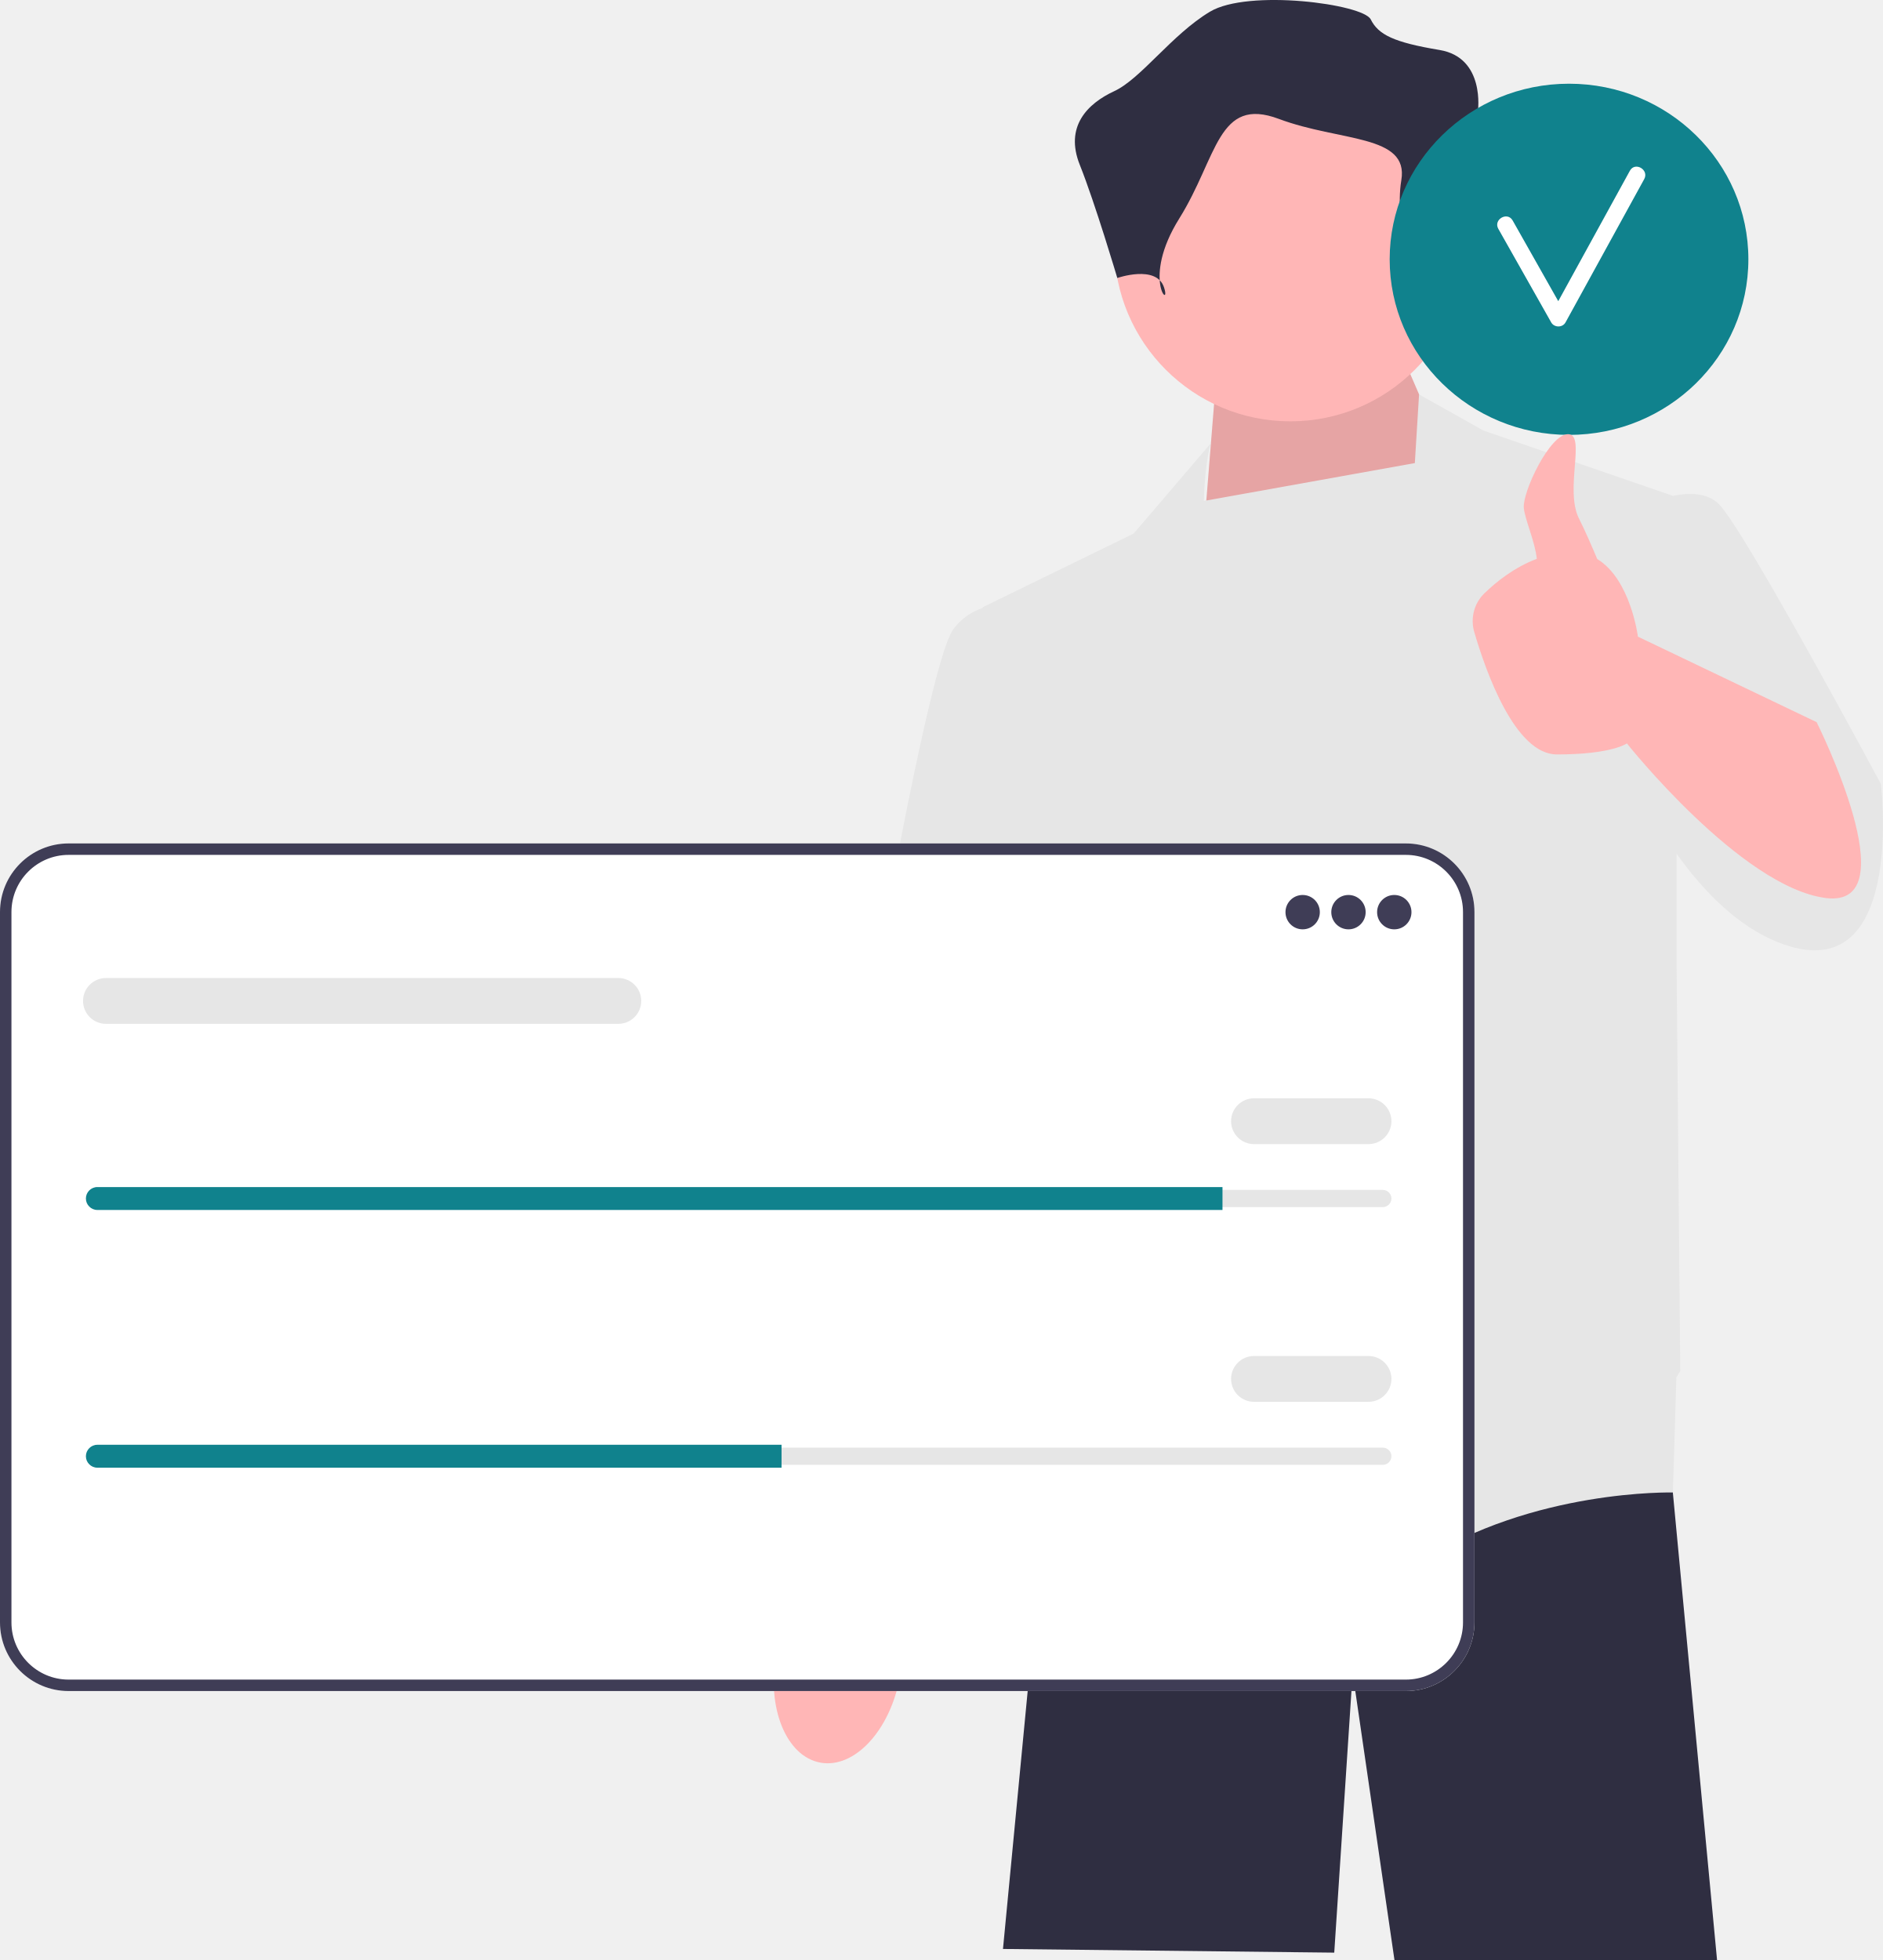
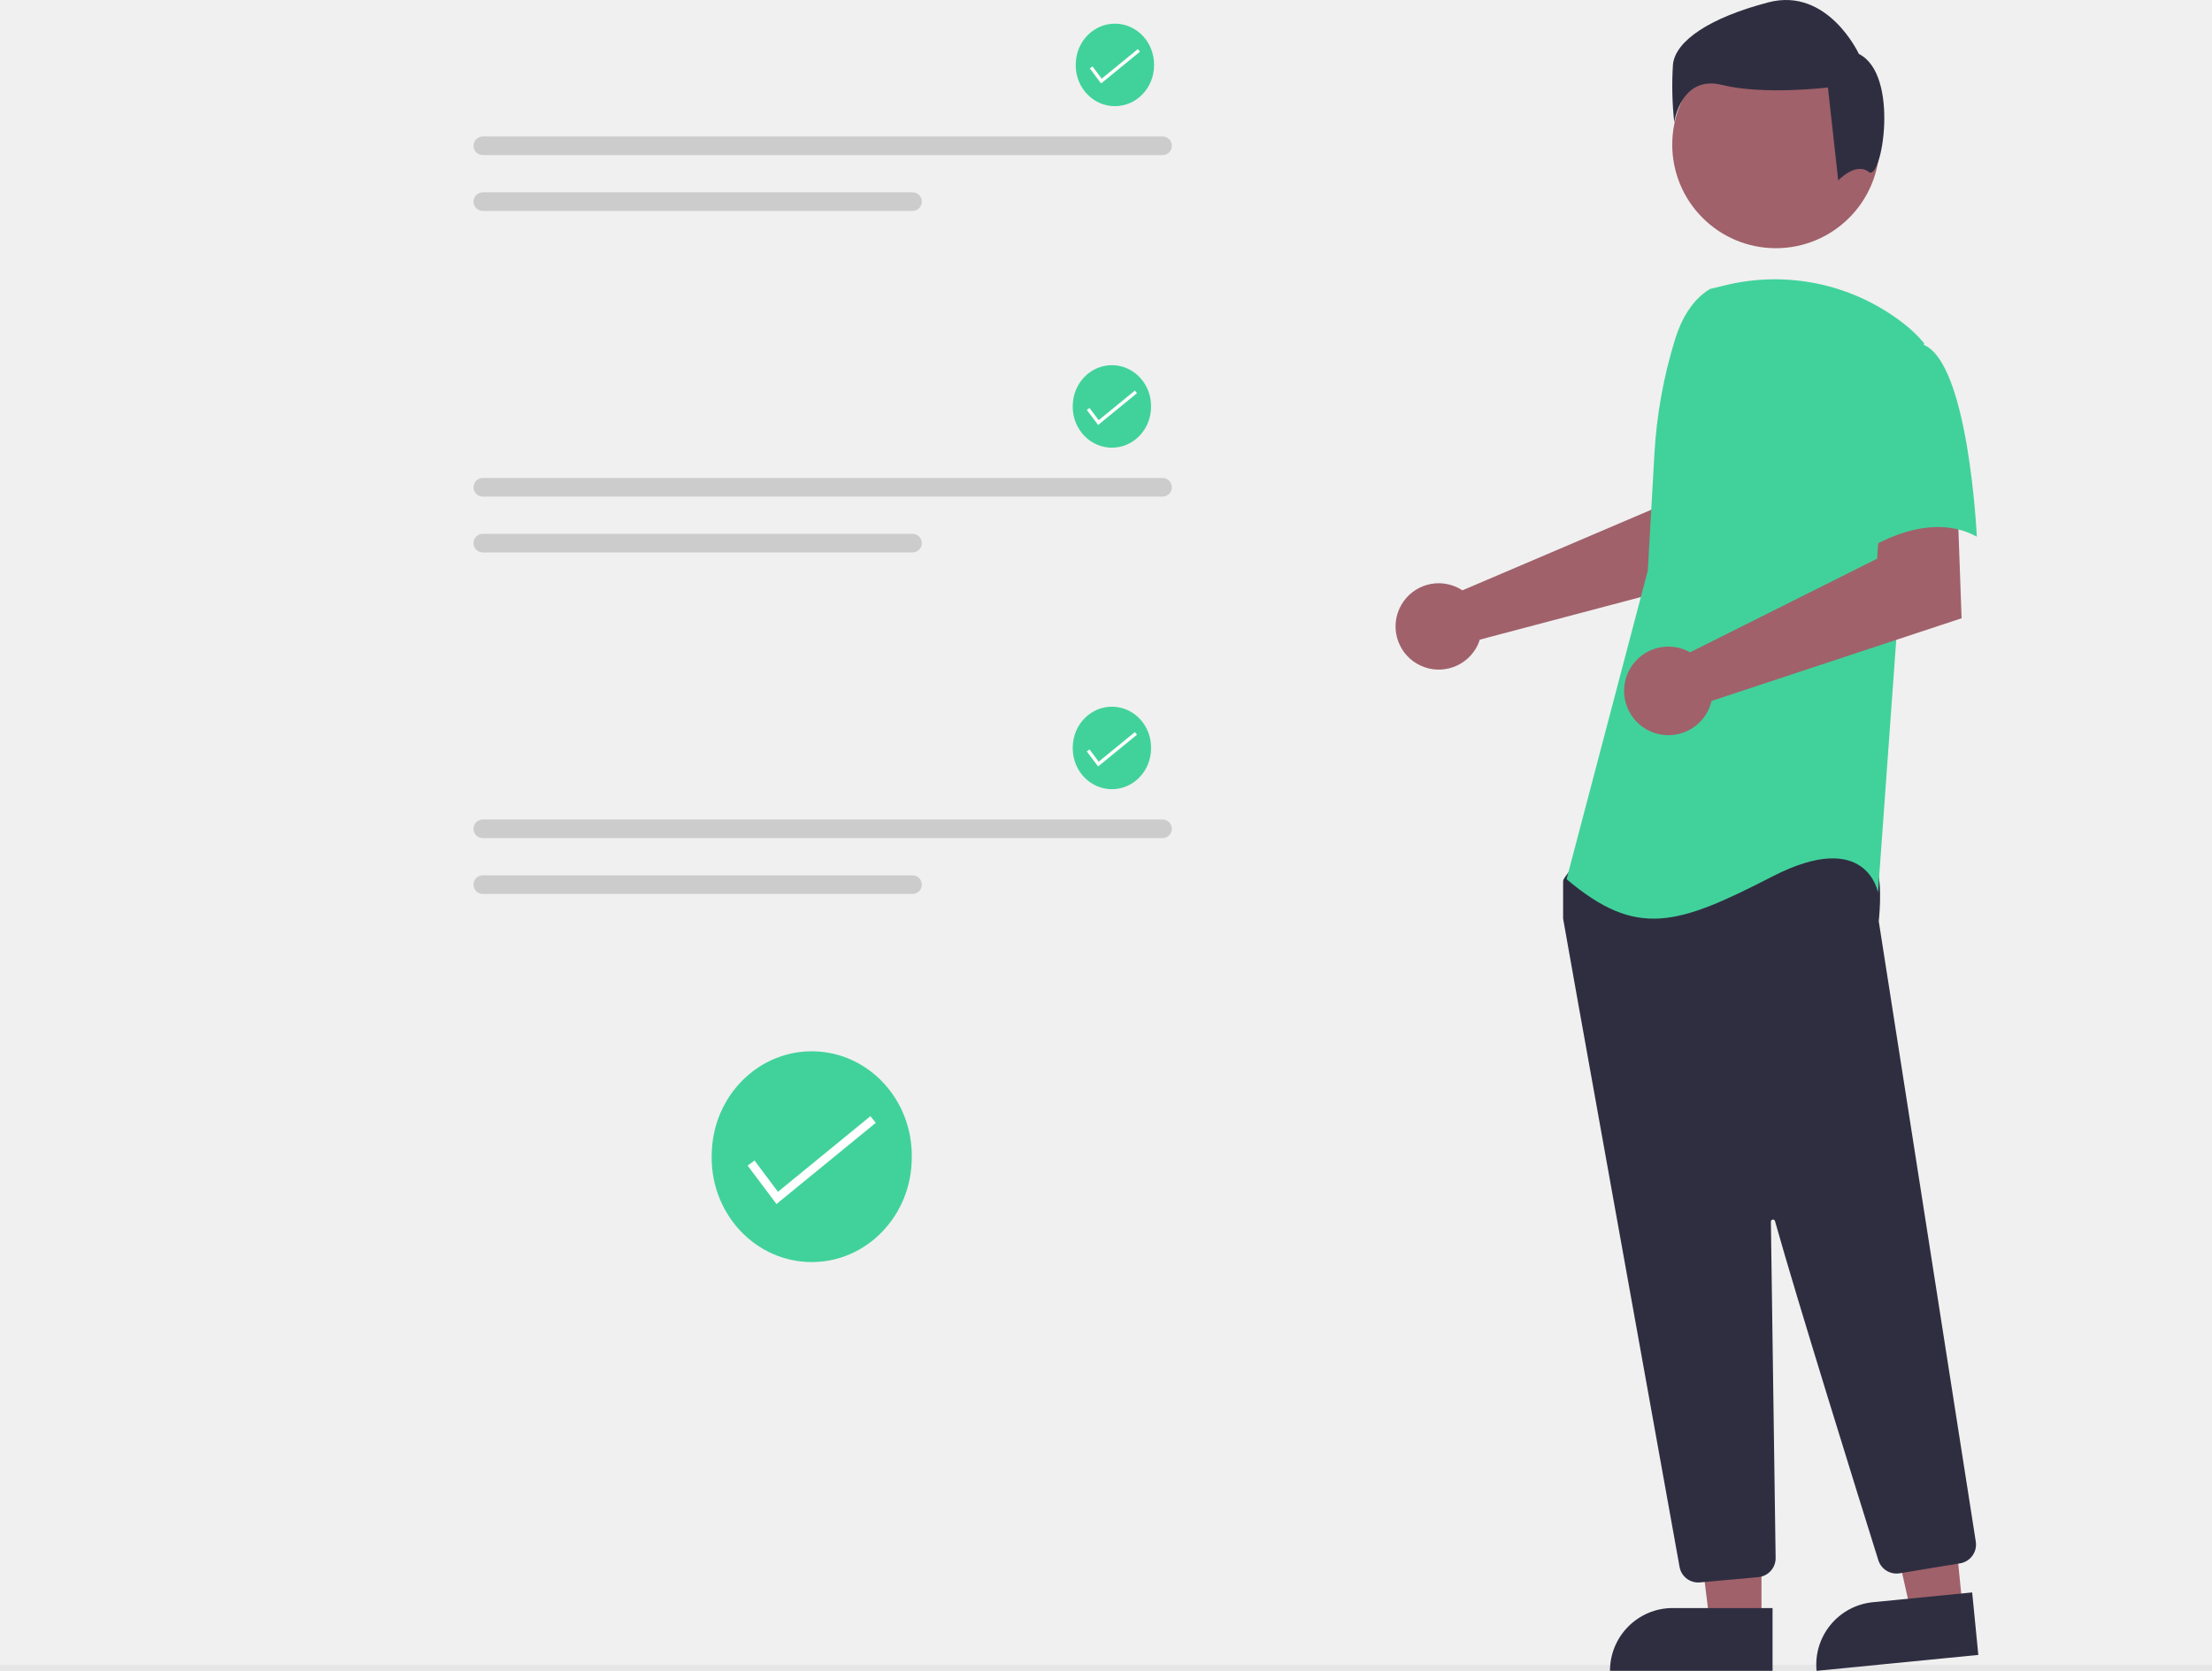
- <svg xmlns="http://www.w3.org/2000/svg" width="511.563" height="532.448" viewBox="0 0 511.563 532.448">
-   <polygon points="454.491 405.208 454.481 405.448 466.491 532.448 378.851 532.448 367.491 454.448 362.491 530.448 272.491 529.448 282.051 429.668 290.181 383.418 290.181 383.408 291.401 376.448 452.101 376.448 452.311 378.968 454.491 405.208" fill="#2f2e41" />
-   <path d="M222.883,478.831c9.282,1.691,18.96-8.762,21.618-23.348,1.163-6.385,.788-12.503-.78-17.506l1.423-8.408,23.883-113.109s43.98-87.975,43.979-103.248c-.001-15.273-12.722-22.763-12.722-22.763l-17.214,.161-53.983,131.847-9.722,97.43-1.573,13.367c-3.232,4.129-5.741,9.721-6.903,16.106-2.657,14.586,2.713,27.78,11.995,29.471Z" fill="#ffb6b6" />
-   <polygon points="397.991 135.948 381.991 98.948 329.991 107.948 326.491 151.48 397.991 135.948" fill="#ffb6b6" />
-   <polygon points="397.991 135.948 381.991 98.948 329.991 107.948 326.491 151.48 397.991 135.948" opacity=".1" />
-   <path d="M510.991,212.948s-37-69-44-76c-3.116-3.116-8.015-3.16-12.493-2.251l-51.507-17.749-17.458-9.809-1.15,18.662-57.315,10.287c.318-11.381,1.924-15.71,1.924-15.71l-21,24.569-41,20,.022,.18c-3.009,1.05-5.861,2.847-8.022,5.82-8,11-30,145-30,145l47,10,6.396-40.14,4.604,36.14,3.5,67.5s64,55,95,35,69-19,69-19l.948-31.288c.675-1.079,1.052-1.712,1.052-1.712l-1-110.984v-29.532c7.618,10.614,16.812,19.741,27.5,24.016,35,14,28-43,28-43Z" fill="#e6e6e6" />
-   <circle cx="350.556" cy="66.62" r="47.838" fill="#ffb6b6" />
-   <path d="M384.875,80.139s4.16-14.56,13.52-13.52c9.36,1.04,11.44-7.28,9.36-11.44-2.08-4.16-6.24-24.959-6.24-24.959,0,0,2.08-14.56-10.4-16.639-12.48-2.08-16.639-4.16-18.719-8.32-2.08-4.16-33.279-8.32-43.679-2.08-10.4,6.24-18.719,18.212-25.999,21.585-7.28,3.374-13.52,9.614-9.36,20.013,4.16,10.4,10.193,30.739,10.193,30.739,0,0,10.606-3.7,12.686,2.54,2.08,6.24-6.24-2.08,4.16-18.719,10.4-16.639,10.4-33.279,27.039-27.039,16.639,6.24,35.359,4.16,33.279,16.639-2.08,12.48,4.16,31.199,4.16,31.199Z" fill="#2f2e41" />
-   <g>
-     <path d="M381.949,459.384H18.633c-10.275,0-18.633-8.359-18.633-18.633V247.758c0-10.274,8.359-18.633,18.633-18.633H381.949c10.275,0,18.633,8.359,18.633,18.633v192.993c0,10.274-8.359,18.633-18.633,18.633Z" fill="#fff" />
-     <path d="M381.949,459.384H18.633c-10.275,0-18.633-8.359-18.633-18.633V247.758c0-10.274,8.359-18.633,18.633-18.633H381.949c10.275,0,18.633,8.359,18.633,18.633v192.993c0,10.274-8.359,18.633-18.633,18.633ZM18.633,232.236c-8.558,0-15.522,6.963-15.522,15.522v192.993c0,8.558,6.963,15.522,15.522,15.522H381.949c8.558,0,15.522-6.963,15.522-15.522V247.758c0-8.558-6.963-15.522-15.522-15.522H18.633Z" fill="#3f3d56" />
-     <circle cx="353.908" cy="247.794" r="4.667" fill="#3f3d56" />
-     <circle cx="366.355" cy="247.794" r="4.667" fill="#3f3d56" />
-     <circle cx="378.801" cy="247.794" r="4.667" fill="#3f3d56" />
-     <path d="M26.449,323.251c-1.287,0-2.334,1.047-2.334,2.334,0,.627,.242,1.208,.682,1.636,.444,.454,1.025,.697,1.652,.697H375.69c1.287,0,2.334-1.047,2.334-2.334,0-.627-.242-1.208-.682-1.636-.444-.454-1.025-.697-1.652-.697H26.449Z" fill="#e6e6e6" />
-     <path d="M332.127,322.473v6.223H26.449c-.856,0-1.634-.342-2.194-.918-.576-.56-.918-1.338-.918-2.194,0-1.711,1.4-3.112,3.112-3.112H332.127Z" fill="#10828d" />
-     <path d="M371.8,310.805h-31.116c-3.431,0-6.223-2.791-6.223-6.223s2.792-6.223,6.223-6.223h31.116c3.431,0,6.223,2.791,6.223,6.223s-2.792,6.223-6.223,6.223Z" fill="#e6e6e6" />
-     <path d="M167.99,278.133H28.782c-3.431,0-6.223-2.791-6.223-6.223s2.792-6.223,6.223-6.223H167.99c3.431,0,6.223,2.791,6.223,6.223s-2.792,6.223-6.223,6.223Z" fill="#e6e6e6" />
-     <path d="M26.449,393.262c-1.287,0-2.334,1.047-2.334,2.334,0,.627,.242,1.208,.682,1.636,.444,.454,1.025,.697,1.652,.697H375.69c1.287,0,2.334-1.047,2.334-2.334,0-.627-.242-1.208-.682-1.636-.444-.454-1.025-.697-1.652-.697H26.449Z" fill="#e6e6e6" />
-     <path d="M212.33,392.485v6.223H26.449c-.856,0-1.634-.342-2.194-.918-.576-.56-.918-1.338-.918-2.194,0-1.711,1.4-3.112,3.112-3.112H212.33Z" fill="#10828d" />
-     <path d="M371.8,380.816h-31.116c-3.431,0-6.223-2.791-6.223-6.223s2.792-6.223,6.223-6.223h31.116c3.431,0,6.223,2.791,6.223,6.223s-2.792,6.223-6.223,6.223Z" fill="#e6e6e6" />
+ <svg xmlns="http://www.w3.org/2000/svg" width="738.22" height="557.747" viewBox="0 0 738.22 557.747" data-src="https://cdn.undraw.co/illustrations/chore-list_ylw0.svg" role="img" artist="Katerina Limpitsouni" source="https://undraw.co/">
+   <path id="a9afa624-d143-4da3-9790-afb66062e65a-210" data-name="Path 2429" d="M535.174,599.597c0,19.249-14.948,34.854-33.388,34.854s-33.388-15.605-33.388-34.854c0-.436.007-.87.025-1.302.338-19.246,15.563-34.555,34-34.196s33.102,16.253,32.757,35.498Z" transform="translate(-230.89 -213.1568)" fill="#41D29B" />
+   <path id="e3bc7ff1-d70c-4de9-8a31-9e1cd8f5d93e-211" data-name="Path 2431" d="M490.029,615.076l-9.616-12.822,2.277-1.709,7.835,10.446,30.844-25.233,1.803,2.204Z" transform="translate(-230.89 -213.1568)" fill="#fff" />
+   <rect id="a7b62467-cb6d-4a33-bede-3daf66fae9b8" data-name="Rectangle 256" y="555.747" width="738.22" height="2" fill="#e6e6e6" />
+   <g id="a0df80b4-37f6-4e81-b192-ad058c9b46d3" data-name="Group 24">
+     <path id="ab0ed44f-d533-4992-a1b3-ca9ac72248ac-212" data-name="Path 552" d="M716.948,409.114a14.211,14.211,0,0,1,1.987,1.108l63.154-26.954,2.253-16.636,25.235-.155-1.491,38.158-83.357,22.047a14.94,14.94,0,0,1-.631,1.7,14.411,14.411,0,1,1-7.151-19.265Z" transform="translate(-230.89 -213.1568)" fill="#a0616a" />
+     <path id="e96706e1-851e-4da2-ad9b-ad313a8c64fc-213" data-name="Path 553" d="M818.754,754.875H801.491l-8.212-66.584h25.477Z" transform="translate(-230.89 -213.1568)" fill="#a0616a" />
+     <path id="b540b71d-0f03-4ed3-b276-b3415efc1443-214" data-name="Path 554" d="M789.161,749.943h33.292v20.955H768.199a20.962,20.962,0,0,1,20.962-20.962h0Z" transform="translate(-230.89 -213.1568)" fill="#2f2e41" />
+     <path id="b87c34d6-a0a3-40d8-a436-08cd71fc342e-215" data-name="Path 555" d="M885.89,749.997l-17.178,1.69-14.7-65.458,25.355-2.491Z" transform="translate(-230.89 -213.1568)" fill="#a0616a" />
+     <path id="bb56473f-8578-4371-8d17-16b3f8ffc95c-216" data-name="Path 556" d="M855.946,747.993l33.126-3.263,2.054,20.857-53.981,5.317a20.958,20.958,0,0,1,18.8-22.911Z" transform="translate(-230.89 -213.1568)" fill="#2f2e41" />
+     <circle id="b06ede21-2df7-4399-95f3-667c473f6547" data-name="Ellipse 84" cx="592.669" cy="48.268" r="34.583" fill="#a0616a" />
+     <path id="e3edd339-fa60-4375-a5a7-b8711a5f77a0-217" data-name="Path 557" d="M797.633,741.409a6.3,6.3,0,0,1-6.217-5.21c-8.929-49.59-38.141-211.772-38.84-216.268a1.991,1.991,0,0,1-.023-.312V507.525a2.1,2.1,0,0,1,.393-1.228l3.858-5.4a2.082,2.082,0,0,1,1.611-.88c22-1.031,94.036-4.054,97.516.294h0c3.495,4.365,2.253,17.611,1.971,20.22l.014.272,32.366,206.982a6.353,6.353,0,0,1-5.233,7.23l-20.214,3.33a6.366,6.366,0,0,1-7.076-4.355c-6.252-19.978-27.216-87.184-34.482-113.19a.7.7,0,0,0-1.381.2c.363,24.79,1.24,88.036,1.549,109.881l.032,2.353a6.362,6.362,0,0,1-5.763,6.387l-19.492,1.766A5.875,5.875,0,0,1,797.633,741.409Z" transform="translate(-230.89 -213.1568)" fill="#2f2e41" />
+     <path id="fafafea0-d187-42ce-9adc-60692d5c21c2-218" data-name="Path 99" d="M801.611,309.607c-6.035,3.588-9.647,10.18-11.719,16.9a160.073,160.073,0,0,0-6.877,38.241l-2.191,38.86-27.113,103.028c23.5,19.883,37.053,15.363,68.686-.9s35.246,5.422,35.246,5.422l6.325-87.663,9.037-95.793a42.487,42.487,0,0,0-6.846-6.581,69.923,69.923,0,0,0-59.761-12.673Z" transform="translate(-230.89 -213.1568)" fill="#41D29B" />
+     <path id="bcb42d09-5dc7-4cce-9178-bbabc9608de0-219" data-name="Path 558" d="M792.805,429.921a14.828,14.828,0,0,1,2.112.986l62.447-31.259,1.036-16.933,25.759-1.776,1.38,38.6-83.45,27.6a14.784,14.784,0,1,1-9.283-17.223Z" transform="translate(-230.89 -213.1568)" fill="#a0616a" />
+     <path id="a6b68414-708f-47b2-ba8b-69f9e74523ce-220" data-name="Path 101" d="M872.555,328.133c15.363,5.422,18.071,64.171,18.071,64.171-18.075-9.941-39.765,6.326-39.765,6.326s-4.518-15.365-9.941-35.246a34.54,34.54,0,0,1,7.229-32.535S857.19,322.708,872.555,328.133Z" transform="translate(-230.89 -213.1568)" fill="#41D29B" />
+     <path id="bcacc9ce-a4f2-4033-9198-64d9603f2d9b-221" data-name="Path 102" d="M854.562,270.568c-4.309-3.447-10.187,2.816-10.187,2.816l-3.447-31.016s-21.543,2.581-35.334-.862-15.943,12.5-15.943,12.5a110.654,110.654,0,0,1-.431-19.391c.862-7.756,12.064-15.512,31.885-20.683s30.162,17.236,30.162,17.236C865.063,238.057,858.876,274.019,854.562,270.568Z" transform="translate(-230.89 -213.1568)" fill="#2f2e41" />
  </g>
-   <g>
-     <ellipse cx="426.274" cy="70.441" rx="48.726" ry="47.7" fill="#10828d" />
-     <path d="M442.811,46.381c-6.487,11.812-12.974,23.624-19.461,35.437-4.134-7.305-8.246-14.623-12.391-21.922-1.431-2.521-5.325-.254-3.89,2.274,4.804,8.461,9.559,16.951,14.364,25.413,.821,1.447,3.077,1.48,3.89,0,7.126-12.976,14.252-25.951,21.378-38.927,1.396-2.543-2.492-4.818-3.89-2.274Z" fill="#fff" />
-   </g>
-   <path d="M493.538,196.172l-48.547-23.223s-1.95-15.544-11.054-21.088c-1.548-3.692-3.329-7.749-4.946-10.963-4-7.949,2-22.949-3-22.949s-12.391,15.775-12,20c.3,3.243,2.981,8.905,3.534,13.861-6.097,2.299-11.016,6.241-14.25,9.379-2.799,2.716-3.838,6.768-2.745,10.511,3.169,10.847,11.092,33.249,22.46,33.249,15,0,19-3,19-3,0,0,31,39,54,42s-2.453-47.777-2.453-47.777Z" fill="#ffb6b6" />
+   <path d="M392.02,258.709a3.107,3.107,0,0,0,0,6.214H618.878a3.107,3.107,0,0,0,0-6.214Z" transform="translate(-230.89 -213.1568)" fill="#ccc" />
+   <path d="M392.02,277.351a3.107,3.107,0,0,0-.013,6.214H535.429a3.107,3.107,0,1,0,0-6.214Z" transform="translate(-230.89 -213.1568)" fill="#ccc" />
+   <path id="baa6ea24-e79a-410b-95a0-90b7a92ae1c1-222" data-name="Path 2429" d="M616.035,234.956c0,7.534-5.851,13.642-13.068,13.642s-13.068-6.108-13.068-13.642c0-.171.003-.34.01-.51.132-7.533,6.092-13.525,13.308-13.384s12.956,6.361,12.821,13.894Z" transform="translate(-230.89 -213.1568)" fill="#41D29B" />
+   <path id="a0820f47-ad40-463a-872c-13bb80005143-223" data-name="Path 2431" d="M598.365,241.015l-3.764-5.019.891-.669,3.067,4.089,12.073-9.876.706.863Z" transform="translate(-230.89 -213.1568)" fill="#fff" />
+   <path d="M392.02,372.709a3.107,3.107,0,0,0,0,6.214H618.878a3.107,3.107,0,0,0,0-6.214Z" transform="translate(-230.89 -213.1568)" fill="#ccc" />
+   <path d="M392.02,391.351a3.107,3.107,0,0,0-.013,6.214H535.429a3.107,3.107,0,1,0,0-6.214Z" transform="translate(-230.89 -213.1568)" fill="#ccc" />
+   <path id="b63fc892-67cf-40d0-9003-f173040a559c-224" data-name="Path 2429" d="M615.035,348.956c0,7.534-5.851,13.642-13.068,13.642s-13.068-6.108-13.068-13.642c0-.171.003-.34.01-.51.132-7.533,6.092-13.525,13.308-13.384s12.956,6.361,12.821,13.894Z" transform="translate(-230.89 -213.1568)" fill="#41D29B" />
+   <path id="b8e61bbe-38fc-40ac-ac8c-5bb63bac7af2-225" data-name="Path 2431" d="M597.365,355.015l-3.764-5.019.891-.669,3.067,4.089,12.073-9.876.706.863Z" transform="translate(-230.89 -213.1568)" fill="#fff" />
+   <path d="M392.02,486.709a3.107,3.107,0,0,0,0,6.214H618.878a3.107,3.107,0,0,0,0-6.214Z" transform="translate(-230.89 -213.1568)" fill="#ccc" />
+   <path d="M392.02,505.351a3.107,3.107,0,0,0-.013,6.214H535.429a3.107,3.107,0,1,0,0-6.214Z" transform="translate(-230.89 -213.1568)" fill="#ccc" />
+   <path id="f67391c6-f0f4-4d09-a78c-675b0edf0c3b-226" data-name="Path 2429" d="M615.035,462.956c0,7.534-5.851,13.642-13.068,13.642s-13.068-6.108-13.068-13.642c0-.171.003-.34.01-.51.132-7.533,6.092-13.525,13.308-13.384s12.956,6.361,12.821,13.894Z" transform="translate(-230.89 -213.1568)" fill="#41D29B" />
+   <path id="e94ecbaf-2ca7-4fd5-871d-ab097a8f2c0d-227" data-name="Path 2431" d="M597.365,469.015l-3.764-5.019.891-.669,3.067,4.089,12.073-9.876.706.863Z" transform="translate(-230.89 -213.1568)" fill="#fff" />
</svg>
